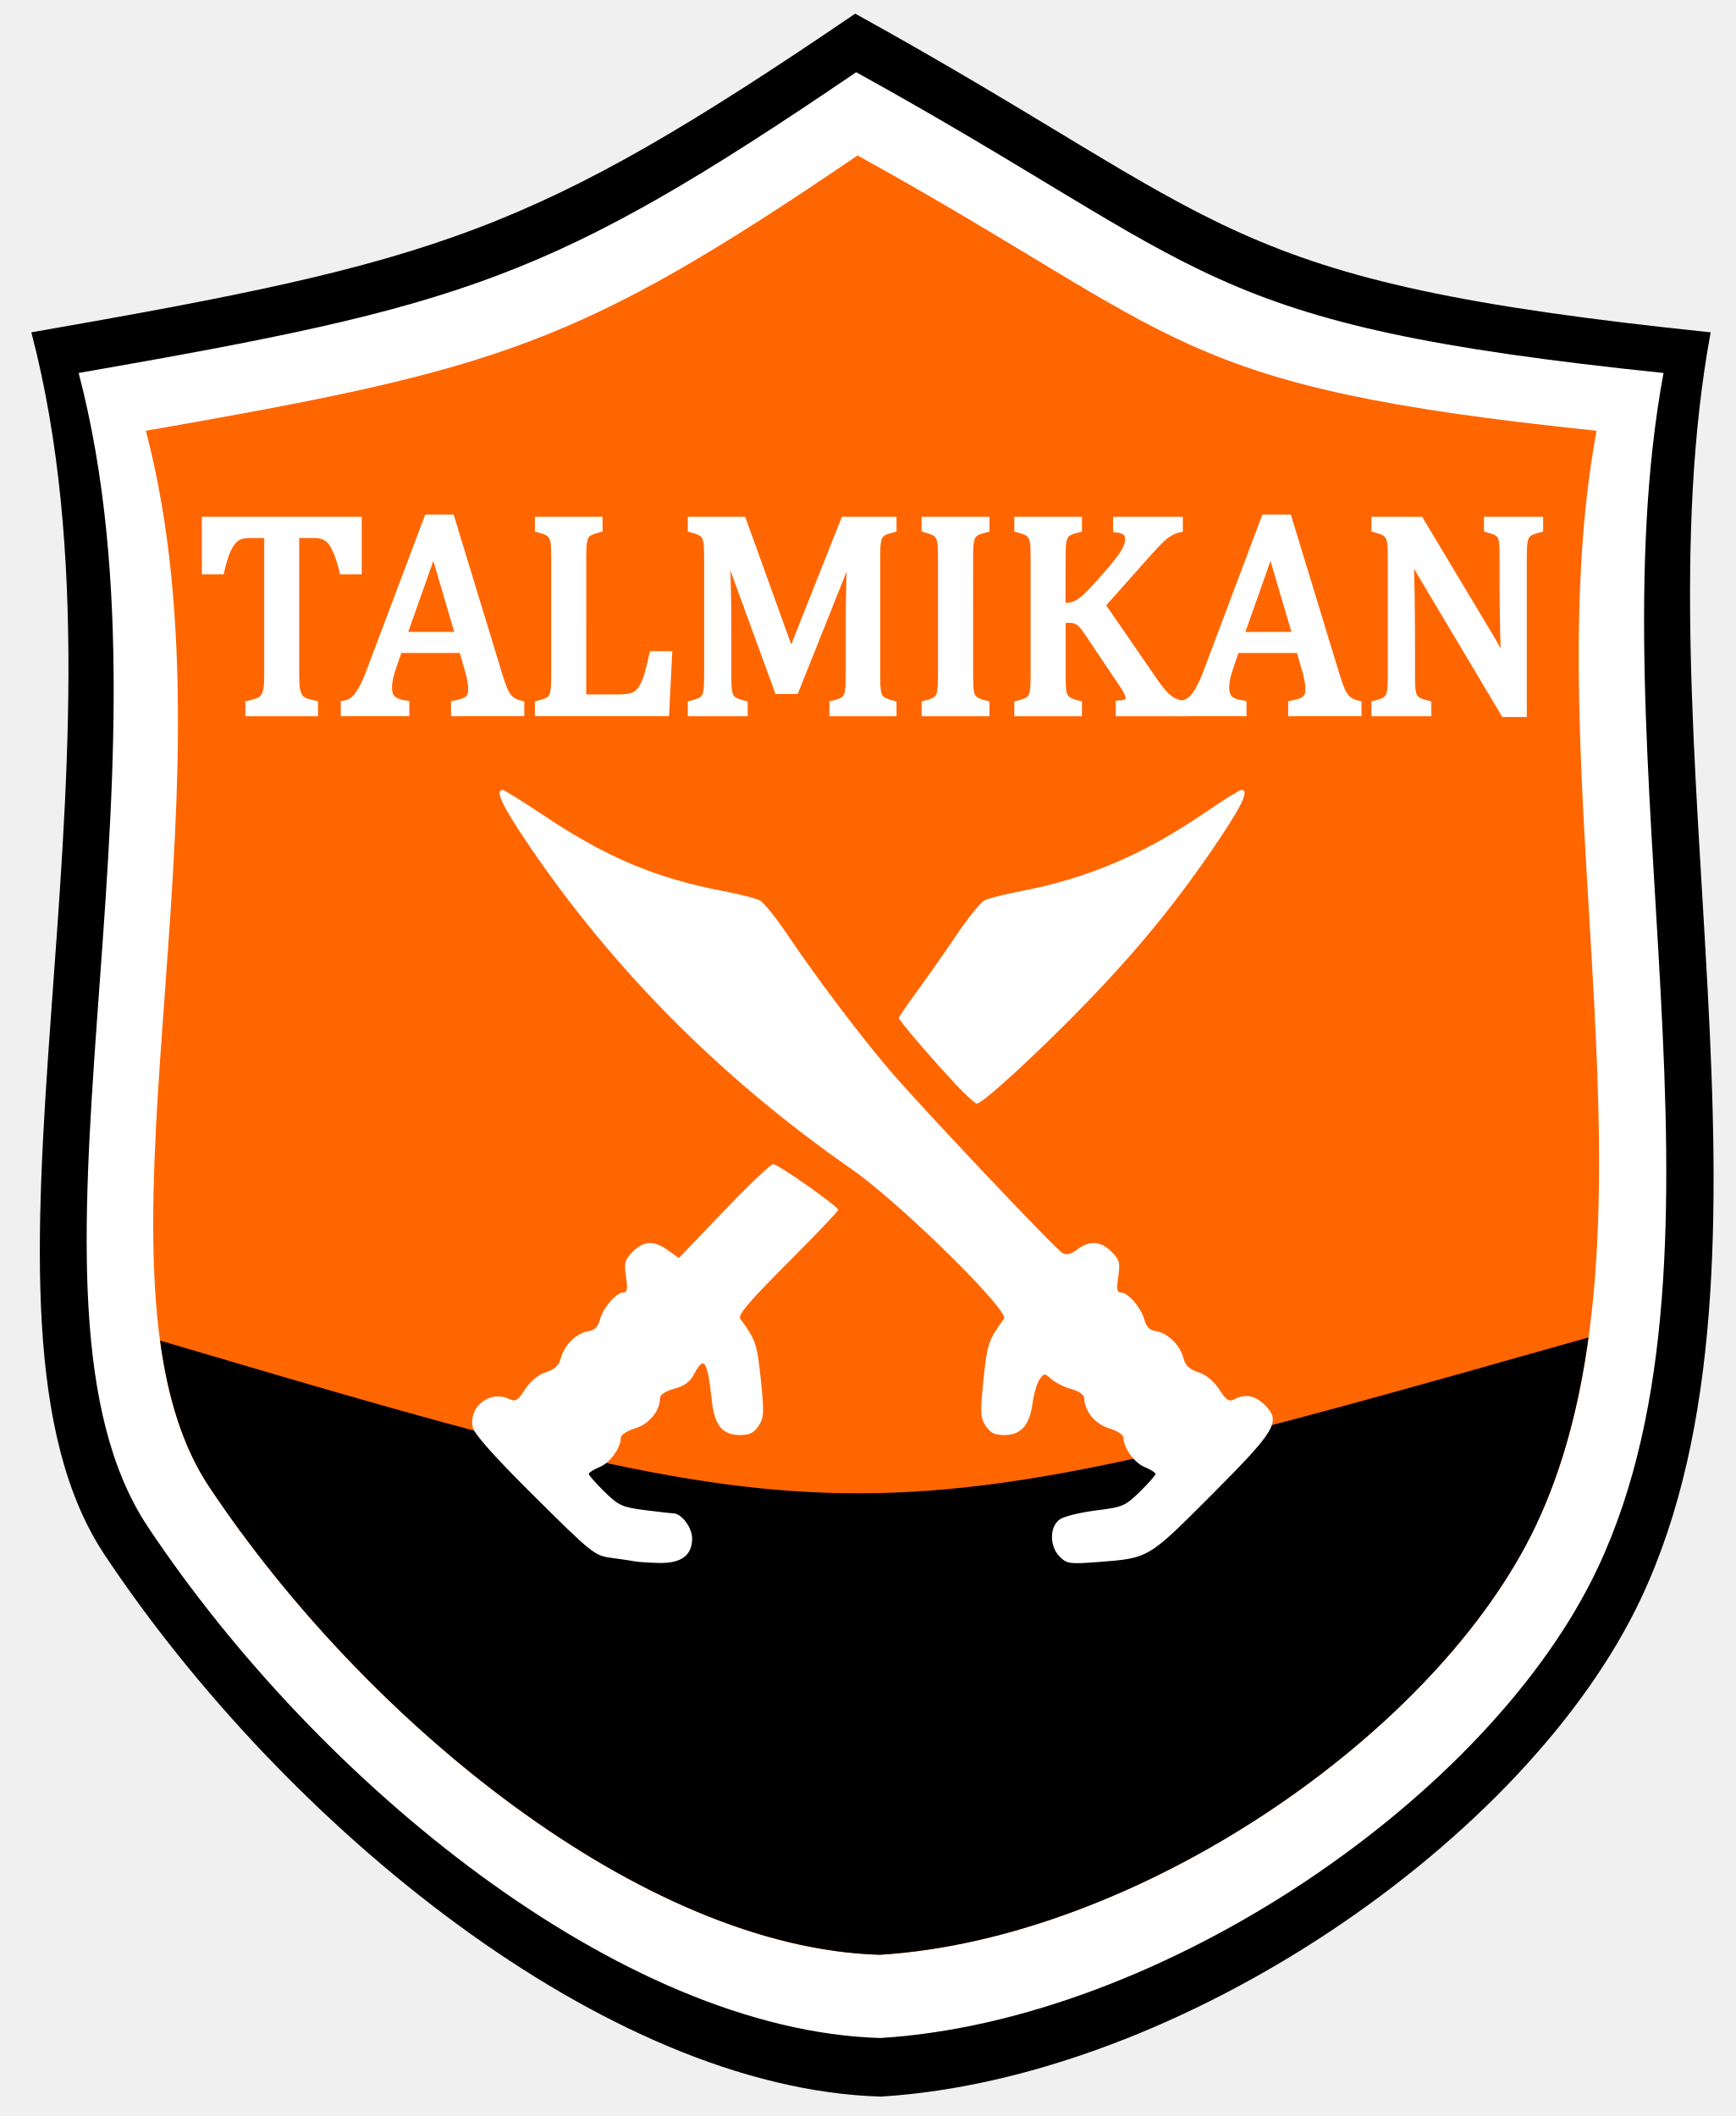
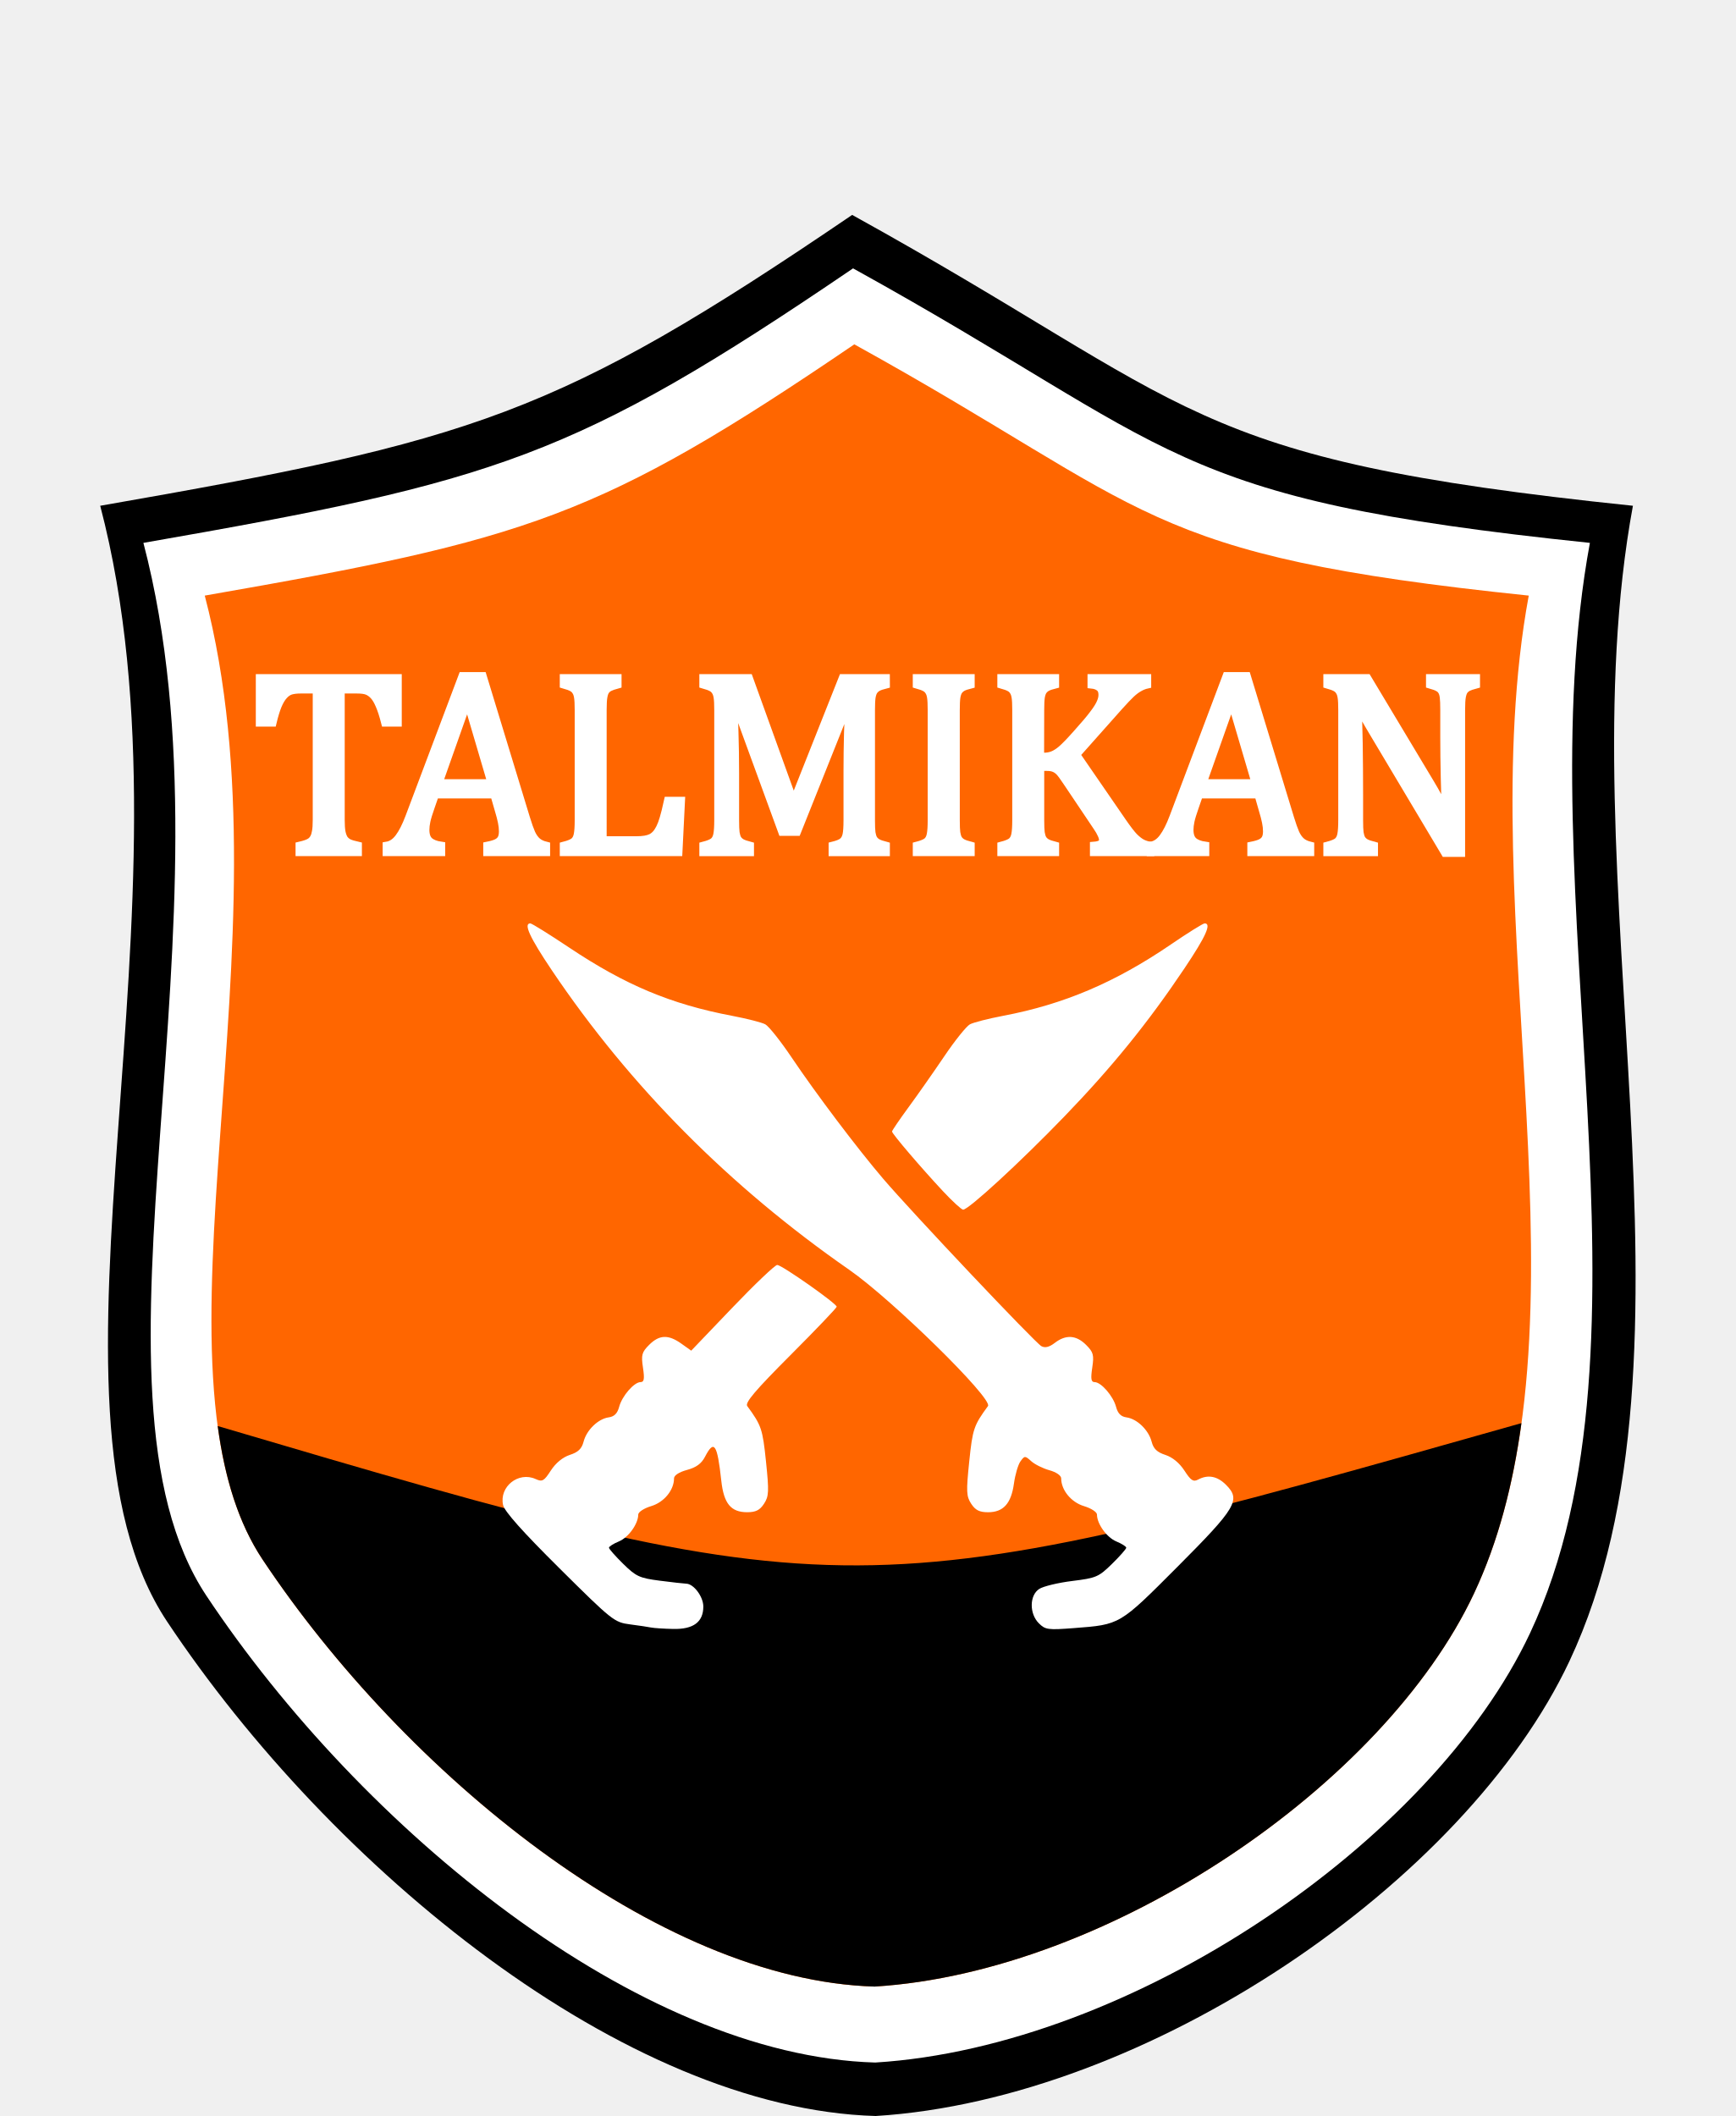
<svg xmlns="http://www.w3.org/2000/svg" version="1.1" id="svg2" width="210" height="256" viewBox="0 0 210 256">
  <defs id="defs6" />
-   <path style="opacity:1;fill:#000000;fill-opacity:1;fill-rule:evenodd;stroke:none;stroke-width:3.529;stroke-linecap:square;stroke-linejoin:round;stroke-miterlimit:4;stroke-dasharray:none;stroke-opacity:1;paint-order:stroke markers fill" d="m 206.957,40.207 c -9.028,48.837 10.861,112.132 -8.408,153.137 -13.788,29.34 -55.89,58.078 -91.968,60.308 C 73.274,252.691 34.431,220.819 12.666,188.124 -6.667,159.083 17.591,92.907 3.793,40.207 53.284,31.572 64.218,28.359 103.466,1.651 149.61,27.154 146.957,33.982 206.957,40.207 Z" id="path817" />
-   <path style="opacity:1;fill:#ffffff;fill-opacity:1;fill-rule:evenodd;stroke:none;stroke-width:3.33;stroke-linecap:square;stroke-linejoin:round;stroke-miterlimit:4;stroke-dasharray:none;stroke-opacity:1;paint-order:stroke markers fill" d="m 201.254,45.125 c -8.52,46.09 10.25,105.826 -7.935,144.524 -13.012,27.69 -52.747,54.811 -86.796,56.916 C 75.09,245.658 38.431,215.579 17.89,184.723 -0.356,157.315 22.538,94.861 9.517,45.125 56.223,36.976 66.542,33.943 103.584,8.737 147.132,32.806 144.628,39.25 201.254,45.125 Z" id="path817-3" />
-   <path style="opacity:1;fill:#ff6600;fill-opacity:1;fill-rule:evenodd;stroke:none;stroke-width:3.048;stroke-linecap:square;stroke-linejoin:round;stroke-miterlimit:4;stroke-dasharray:none;stroke-opacity:1;paint-order:stroke markers fill" d="m 193.149,52.114 c -7.799,42.187 9.382,96.864 -7.263,132.285 -11.91,25.345 -48.28,50.169 -79.445,52.096 C 77.67,235.665 44.115,208.133 25.314,179.89 8.613,154.803 29.568,97.638 17.65,52.114 60.401,44.655 69.846,41.879 103.75,18.808 c 39.861,22.031 37.568,27.929 89.399,33.306 z" id="path817-3-5" />
-   <path style="opacity:1;fill:#000000;fill-opacity:1;fill-rule:evenodd;stroke:none;stroke-width:3.048;stroke-linecap:square;stroke-linejoin:round;stroke-miterlimit:4;stroke-dasharray:none;stroke-opacity:1;paint-order:stroke markers fill" d="m 192.178,161.808 c -88.138,24.946 -88.801,25.21 -172.809,0.384 0.929,6.872 2.74,12.88 5.946,17.697 18.802,28.243 52.355,55.775 81.125,56.606 31.165,-1.926 67.536,-26.75 79.446,-52.095 3.233,-6.879 5.18,-14.493 6.292,-22.592 z" id="path817-3-5-8" />
-   <g aria-label="TALMIKAN" style="font-style:normal;font-variant:normal;font-weight:normal;font-stretch:normal;font-size:16px;line-height:1.25;font-family:'Cambria Math';-inkscape-font-specification:'Cambria Math';letter-spacing:0px;word-spacing:0px;fill:#ffffff;fill-opacity:1;stroke:#ffffff;stroke-opacity:1" id="text980" transform="matrix(1.080335,0,0,1.080335,-7.412039,-0.1668144)">
-     <path d="m 29.963,58.53 h 16.906 v 5.438 h -1.531 q -0.344,-1.344 -0.688,-2.125 -0.328,-0.781 -0.703,-1.188 -0.375,-0.406 -0.812,-0.578 -0.422,-0.172 -1.281,-0.172 h -1.984 v 16 q 0,0.922 0.094,1.469 0.109,0.547 0.312,0.875 0.219,0.312 0.578,0.5 0.359,0.172 1.125,0.344 v 0.766 H 34.838 V 79.093 q 0.469,-0.109 0.828,-0.234 0.359,-0.125 0.578,-0.297 0.234,-0.188 0.375,-0.469 0.156,-0.281 0.234,-0.766 0.094,-0.484 0.094,-1.422 v -16 h -1.969 q -0.734,0 -1.219,0.141 -0.469,0.141 -0.875,0.594 -0.406,0.438 -0.75,1.266 -0.328,0.812 -0.625,2.062 h -1.547 z" style="font-size:32px;fill:#ffffff;stroke:#ffffff;stroke-opacity:1" id="path982" />
-     <path d="M 57.869,79.859 V 79.093 q 0.781,-0.156 1.156,-0.344 0.391,-0.188 0.578,-0.516 0.188,-0.344 0.188,-0.906 0,-0.531 -0.125,-1.141 -0.125,-0.625 -0.359,-1.391 L 58.728,72.78 h -7.281 l -0.531,1.531 q -0.406,1.156 -0.531,1.75 -0.125,0.594 -0.125,1.078 0,0.938 0.469,1.375 0.484,0.438 1.469,0.578 v 0.766 H 45.525 V 79.093 q 0.875,-0.141 1.516,-1.016 0.656,-0.875 1.266,-2.5 L 54.822,58.28 h 2.469 l 5.312,17.422 q 0.375,1.219 0.656,1.859 0.297,0.641 0.703,1 0.406,0.359 1.109,0.531 v 0.766 z m -6,-8.438 h 6.531 L 55.431,61.343 Z" style="font-size:32px;fill:#ffffff;stroke:#ffffff;stroke-opacity:1" id="path984" />
-     <path d="m 72.01,78.421 h 4.094 q 0.672,0 1.125,-0.078 0.453,-0.078 0.766,-0.234 0.328,-0.172 0.578,-0.453 0.266,-0.297 0.5,-0.766 0.234,-0.469 0.438,-1.172 0.219,-0.719 0.531,-2.141 h 1.578 l -0.312,6.281 H 67.26 v -0.766 q 0.969,-0.25 1.297,-0.547 0.328,-0.312 0.422,-0.875 0.109,-0.562 0.109,-1.719 V 62.437 q 0,-1.078 -0.078,-1.562 -0.078,-0.5 -0.266,-0.766 -0.172,-0.281 -0.469,-0.438 -0.297,-0.172 -1.016,-0.375 V 58.53 h 6.578 v 0.766 q -0.688,0.188 -0.984,0.344 -0.281,0.141 -0.469,0.391 -0.188,0.25 -0.281,0.766 -0.094,0.516 -0.094,1.641 z" style="font-size:32px;fill:#ffffff;stroke:#ffffff;stroke-opacity:1" id="path986" />
-     <path d="m 106.76,59.296 q -0.688,0.172 -1,0.344 -0.297,0.172 -0.484,0.438 -0.172,0.25 -0.266,0.766 -0.078,0.516 -0.078,1.594 v 13.516 q 0,1.047 0.062,1.531 0.078,0.484 0.234,0.766 0.172,0.281 0.484,0.469 0.328,0.188 1.047,0.375 v 0.766 h -6.516 V 79.093 q 0.891,-0.219 1.234,-0.5 0.344,-0.281 0.469,-0.828 0.125,-0.547 0.125,-1.812 V 69.968 q 0,-2.359 0.062,-4.766 0.078,-2.422 0.172,-3.312 h -0.266 L 95.853,77.374 h -1.797 l -5.75,-15.734 h -0.266 q 0.078,0.953 0.141,3.453 0.078,2.5 0.078,5.141 v 5.719 q 0,1.047 0.062,1.531 0.078,0.484 0.234,0.766 0.172,0.281 0.484,0.469 0.328,0.188 1.047,0.375 v 0.766 h -5.703 V 79.093 q 0.969,-0.25 1.297,-0.547 0.328,-0.312 0.422,-0.875 0.109,-0.562 0.109,-1.719 V 62.437 q 0,-1.078 -0.078,-1.562 -0.078,-0.5 -0.266,-0.766 -0.172,-0.281 -0.469,-0.438 -0.297,-0.172 -1.016,-0.375 V 58.53 h 5.578 l 5.484,15.203 6.031,-15.203 h 5.281 z" style="font-size:32px;fill:#ffffff;stroke:#ffffff;stroke-opacity:1" id="path988" />
-     <path d="m 115.338,75.952 q 0,1.047 0.062,1.531 0.078,0.484 0.234,0.766 0.172,0.281 0.484,0.469 0.328,0.188 1.047,0.375 v 0.766 h -6.594 V 79.093 q 0.969,-0.25 1.297,-0.547 0.328,-0.312 0.422,-0.875 0.109,-0.562 0.109,-1.719 V 62.437 q 0,-1.078 -0.078,-1.562 -0.078,-0.5 -0.266,-0.766 -0.172,-0.281 -0.469,-0.438 -0.297,-0.172 -1.016,-0.375 V 58.53 h 6.594 v 0.766 q -0.688,0.172 -1,0.344 -0.297,0.172 -0.484,0.438 -0.172,0.25 -0.266,0.766 -0.078,0.516 -0.078,1.594 z" style="font-size:32px;fill:#ffffff;stroke:#ffffff;stroke-opacity:1" id="path990" />
-     <path d="m 125.681,68.171 h 0.469 q 0.594,0 1.078,-0.188 0.5,-0.188 1.109,-0.703 0.609,-0.516 1.859,-1.922 1.5,-1.672 2.047,-2.422 0.688,-0.891 0.922,-1.5 0.188,-0.453 0.188,-0.875 0,-0.625 -0.359,-0.906 -0.359,-0.297 -0.984,-0.359 V 58.53 h 6.812 v 0.766 q -0.5,0.109 -0.984,0.391 -0.484,0.266 -1,0.75 -0.5,0.469 -1.484,1.562 l -5.25,5.906 5.688,8.266 q 0.906,1.312 1.422,1.844 0.516,0.516 0.984,0.766 0.469,0.234 1,0.312 v 0.766 h -6.891 V 79.093 q 0.578,-0.047 0.844,-0.219 0.266,-0.172 0.266,-0.516 0,-0.281 -0.188,-0.672 -0.172,-0.406 -0.562,-0.969 l -3.641,-5.422 q -0.641,-0.969 -0.938,-1.281 -0.297,-0.312 -0.641,-0.453 -0.344,-0.156 -0.922,-0.156 h -0.828 v 6.547 q 0,1.047 0.062,1.531 0.078,0.484 0.234,0.766 0.172,0.281 0.484,0.469 0.328,0.188 1.047,0.375 v 0.766 h -6.578 V 79.093 q 0.969,-0.25 1.297,-0.547 0.328,-0.312 0.422,-0.875 0.109,-0.562 0.109,-1.719 V 62.437 q 0,-1.078 -0.078,-1.562 -0.078,-0.5 -0.266,-0.766 -0.172,-0.281 -0.469,-0.438 -0.297,-0.172 -1.016,-0.375 V 58.53 h 6.578 v 0.766 q -0.688,0.172 -1,0.344 -0.297,0.172 -0.484,0.438 -0.172,0.25 -0.266,0.766 -0.078,0.516 -0.078,1.594 z" style="font-size:32px;fill:#ffffff;stroke:#ffffff;stroke-opacity:1" id="path992" />
-     <path d="M 151.619,79.859 V 79.093 q 0.781,-0.156 1.156,-0.344 0.391,-0.188 0.578,-0.516 0.188,-0.344 0.188,-0.906 0,-0.531 -0.125,-1.141 -0.125,-0.625 -0.359,-1.391 l -0.578,-2.016 h -7.281 l -0.531,1.531 q -0.406,1.156 -0.531,1.75 -0.125,0.594 -0.125,1.078 0,0.938 0.469,1.375 0.484,0.438 1.469,0.578 v 0.766 h -6.672 V 79.093 q 0.875,-0.141 1.516,-1.016 0.656,-0.875 1.266,-2.5 l 6.516,-17.297 h 2.469 l 5.312,17.422 q 0.375,1.219 0.656,1.859 0.297,0.641 0.703,1 0.406,0.359 1.109,0.531 v 0.766 z m -6,-8.438 h 6.531 L 149.181,61.343 Z" style="font-size:32px;fill:#ffffff;stroke:#ffffff;stroke-opacity:1" id="path994" />
-     <path d="m 173.556,71.405 q 0.562,0.938 0.938,1.641 0.391,0.703 0.797,1.578 h 0.203 q -0.078,-0.953 -0.141,-3.781 -0.062,-2.844 -0.062,-5.125 v -3.281 q 0,-1.078 -0.062,-1.578 -0.062,-0.5 -0.234,-0.766 -0.156,-0.266 -0.453,-0.422 -0.281,-0.172 -1,-0.375 V 58.53 h 5.625 v 0.766 q -0.703,0.188 -1,0.344 -0.281,0.156 -0.469,0.406 -0.172,0.25 -0.266,0.75 -0.094,0.5 -0.094,1.641 v 17.516 h -1.953 l -8.703,-14.594 q -0.812,-1.359 -1.156,-1.984 -0.344,-0.625 -0.641,-1.234 h -0.266 q 0.109,1.203 0.156,4.359 0.047,3.141 0.047,6.266 v 3.188 q 0,1.047 0.062,1.531 0.078,0.484 0.234,0.766 0.172,0.281 0.484,0.469 0.328,0.188 1.047,0.375 v 0.766 h -5.703 V 79.093 q 0.969,-0.25 1.297,-0.547 0.328,-0.312 0.422,-0.875 0.109,-0.562 0.109,-1.719 V 62.437 q 0,-1.078 -0.078,-1.562 -0.078,-0.5 -0.266,-0.766 -0.172,-0.281 -0.469,-0.438 -0.297,-0.172 -1.016,-0.375 V 58.53 h 4.891 z" style="font-size:32px;fill:#ffffff;stroke:#ffffff;stroke-opacity:1" id="path996" />
+   <g id="g842" transform="matrix(0.912694,0,0,0.912694,8.662959,24.49346)">
+     <path id="path817" d="m 206.957,40.207 c -9.028,48.837 10.861,112.132 -8.408,153.137 -13.788,29.34 -55.89,58.078 -91.968,60.308 C 73.274,252.691 34.431,220.819 12.666,188.124 -6.667,159.083 17.591,92.907 3.793,40.207 53.284,31.572 64.218,28.359 103.466,1.651 149.61,27.154 146.957,33.982 206.957,40.207 Z" style="opacity:1;fill:#000000;fill-opacity:1;fill-rule:evenodd;stroke:none;stroke-width:3.529;stroke-linecap:square;stroke-linejoin:round;stroke-miterlimit:4;stroke-dasharray:none;stroke-opacity:1;paint-order:stroke markers fill" />
+     <path id="path817-3" d="m 201.254,45.125 c -8.52,46.09 10.25,105.826 -7.935,144.524 -13.012,27.69 -52.747,54.811 -86.796,56.916 C 75.09,245.658 38.431,215.579 17.89,184.723 -0.356,157.315 22.538,94.861 9.517,45.125 56.223,36.976 66.542,33.943 103.584,8.737 147.132,32.806 144.628,39.25 201.254,45.125 Z" style="opacity:1;fill:#ffffff;fill-opacity:1;fill-rule:evenodd;stroke:none;stroke-width:3.33;stroke-linecap:square;stroke-linejoin:round;stroke-miterlimit:4;stroke-dasharray:none;stroke-opacity:1;paint-order:stroke markers fill" />
+     <path id="path817-3-5" d="m 193.149,52.114 c -7.799,42.187 9.382,96.864 -7.263,132.285 -11.91,25.345 -48.28,50.169 -79.445,52.096 C 77.67,235.665 44.115,208.133 25.314,179.89 8.613,154.803 29.568,97.638 17.65,52.114 60.401,44.655 69.846,41.879 103.75,18.808 c 39.861,22.031 37.568,27.929 89.399,33.306 z" style="opacity:1;fill:#ff6600;fill-opacity:1;fill-rule:evenodd;stroke:none;stroke-width:3.048;stroke-linecap:square;stroke-linejoin:round;stroke-miterlimit:4;stroke-dasharray:none;stroke-opacity:1;paint-order:stroke markers fill" />
+     <path id="path817-3-5-8" d="m 192.178,161.808 c -88.138,24.946 -88.801,25.21 -172.809,0.384 0.929,6.872 2.74,12.88 5.946,17.697 18.802,28.243 52.355,55.775 81.125,56.606 31.165,-1.926 67.536,-26.75 79.446,-52.095 3.233,-6.879 5.18,-14.493 6.292,-22.592 z" style="opacity:1;fill:#000000;fill-opacity:1;fill-rule:evenodd;stroke:none;stroke-width:3.048;stroke-linecap:square;stroke-linejoin:round;stroke-miterlimit:4;stroke-dasharray:none;stroke-opacity:1;paint-order:stroke markers fill" />
+     <g transform="matrix(1.080335,0,0,1.080335,-7.412039,-0.1668144)" id="text980" style="font-style:normal;font-variant:normal;font-weight:normal;font-stretch:normal;font-size:16px;line-height:1.25;font-family:'Cambria Math';-inkscape-font-specification:'Cambria Math';letter-spacing:0px;word-spacing:0px;fill:#ffffff;fill-opacity:1;stroke:#ffffff;stroke-opacity:1" aria-label="TALMIKAN">
+       <path id="path982" style="font-size:32px;fill:#ffffff;stroke:#ffffff;stroke-opacity:1" d="m 29.963,58.53 h 16.906 v 5.438 h -1.531 q -0.344,-1.344 -0.688,-2.125 -0.328,-0.781 -0.703,-1.188 -0.375,-0.406 -0.812,-0.578 -0.422,-0.172 -1.281,-0.172 h -1.984 v 16 q 0,0.922 0.094,1.469 0.109,0.547 0.312,0.875 0.219,0.312 0.578,0.5 0.359,0.172 1.125,0.344 v 0.766 H 34.838 V 79.093 q 0.469,-0.109 0.828,-0.234 0.359,-0.125 0.578,-0.297 0.234,-0.188 0.375,-0.469 0.156,-0.281 0.234,-0.766 0.094,-0.484 0.094,-1.422 v -16 h -1.969 q -0.734,0 -1.219,0.141 -0.469,0.141 -0.875,0.594 -0.406,0.438 -0.75,1.266 -0.328,0.812 -0.625,2.062 h -1.547 z" />
+       <path id="path984" style="font-size:32px;fill:#ffffff;stroke:#ffffff;stroke-opacity:1" d="M 57.869,79.859 V 79.093 q 0.781,-0.156 1.156,-0.344 0.391,-0.188 0.578,-0.516 0.188,-0.344 0.188,-0.906 0,-0.531 -0.125,-1.141 -0.125,-0.625 -0.359,-1.391 L 58.728,72.78 h -7.281 l -0.531,1.531 q -0.406,1.156 -0.531,1.75 -0.125,0.594 -0.125,1.078 0,0.938 0.469,1.375 0.484,0.438 1.469,0.578 v 0.766 H 45.525 V 79.093 q 0.875,-0.141 1.516,-1.016 0.656,-0.875 1.266,-2.5 L 54.822,58.28 h 2.469 l 5.312,17.422 q 0.375,1.219 0.656,1.859 0.297,0.641 0.703,1 0.406,0.359 1.109,0.531 v 0.766 z m -6,-8.438 h 6.531 L 55.431,61.343 Z" />
+       <path id="path986" style="font-size:32px;fill:#ffffff;stroke:#ffffff;stroke-opacity:1" d="m 72.01,78.421 h 4.094 q 0.672,0 1.125,-0.078 0.453,-0.078 0.766,-0.234 0.328,-0.172 0.578,-0.453 0.266,-0.297 0.5,-0.766 0.234,-0.469 0.438,-1.172 0.219,-0.719 0.531,-2.141 h 1.578 l -0.312,6.281 H 67.26 v -0.766 q 0.969,-0.25 1.297,-0.547 0.328,-0.312 0.422,-0.875 0.109,-0.562 0.109,-1.719 V 62.437 q 0,-1.078 -0.078,-1.562 -0.078,-0.5 -0.266,-0.766 -0.172,-0.281 -0.469,-0.438 -0.297,-0.172 -1.016,-0.375 V 58.53 h 6.578 v 0.766 q -0.688,0.188 -0.984,0.344 -0.281,0.141 -0.469,0.391 -0.188,0.25 -0.281,0.766 -0.094,0.516 -0.094,1.641 z" />
+       <path id="path988" style="font-size:32px;fill:#ffffff;stroke:#ffffff;stroke-opacity:1" d="m 106.76,59.296 q -0.688,0.172 -1,0.344 -0.297,0.172 -0.484,0.438 -0.172,0.25 -0.266,0.766 -0.078,0.516 -0.078,1.594 v 13.516 q 0,1.047 0.062,1.531 0.078,0.484 0.234,0.766 0.172,0.281 0.484,0.469 0.328,0.188 1.047,0.375 v 0.766 h -6.516 V 79.093 q 0.891,-0.219 1.234,-0.5 0.344,-0.281 0.469,-0.828 0.125,-0.547 0.125,-1.812 V 69.968 q 0,-2.359 0.062,-4.766 0.078,-2.422 0.172,-3.312 h -0.266 L 95.853,77.374 h -1.797 l -5.75,-15.734 h -0.266 q 0.078,0.953 0.141,3.453 0.078,2.5 0.078,5.141 v 5.719 q 0,1.047 0.062,1.531 0.078,0.484 0.234,0.766 0.172,0.281 0.484,0.469 0.328,0.188 1.047,0.375 v 0.766 h -5.703 V 79.093 q 0.969,-0.25 1.297,-0.547 0.328,-0.312 0.422,-0.875 0.109,-0.562 0.109,-1.719 V 62.437 q 0,-1.078 -0.078,-1.562 -0.078,-0.5 -0.266,-0.766 -0.172,-0.281 -0.469,-0.438 -0.297,-0.172 -1.016,-0.375 V 58.53 h 5.578 l 5.484,15.203 6.031,-15.203 h 5.281 z" />
+       <path id="path990" style="font-size:32px;fill:#ffffff;stroke:#ffffff;stroke-opacity:1" d="m 115.338,75.952 q 0,1.047 0.062,1.531 0.078,0.484 0.234,0.766 0.172,0.281 0.484,0.469 0.328,0.188 1.047,0.375 v 0.766 h -6.594 V 79.093 q 0.969,-0.25 1.297,-0.547 0.328,-0.312 0.422,-0.875 0.109,-0.562 0.109,-1.719 V 62.437 q 0,-1.078 -0.078,-1.562 -0.078,-0.5 -0.266,-0.766 -0.172,-0.281 -0.469,-0.438 -0.297,-0.172 -1.016,-0.375 V 58.53 h 6.594 v 0.766 q -0.688,0.172 -1,0.344 -0.297,0.172 -0.484,0.438 -0.172,0.25 -0.266,0.766 -0.078,0.516 -0.078,1.594 z" />
+       <path id="path992" style="font-size:32px;fill:#ffffff;stroke:#ffffff;stroke-opacity:1" d="m 125.681,68.171 h 0.469 q 0.594,0 1.078,-0.188 0.5,-0.188 1.109,-0.703 0.609,-0.516 1.859,-1.922 1.5,-1.672 2.047,-2.422 0.688,-0.891 0.922,-1.5 0.188,-0.453 0.188,-0.875 0,-0.625 -0.359,-0.906 -0.359,-0.297 -0.984,-0.359 V 58.53 h 6.812 v 0.766 q -0.5,0.109 -0.984,0.391 -0.484,0.266 -1,0.75 -0.5,0.469 -1.484,1.562 l -5.25,5.906 5.688,8.266 q 0.906,1.312 1.422,1.844 0.516,0.516 0.984,0.766 0.469,0.234 1,0.312 v 0.766 h -6.891 V 79.093 q 0.578,-0.047 0.844,-0.219 0.266,-0.172 0.266,-0.516 0,-0.281 -0.188,-0.672 -0.172,-0.406 -0.562,-0.969 l -3.641,-5.422 q -0.641,-0.969 -0.938,-1.281 -0.297,-0.312 -0.641,-0.453 -0.344,-0.156 -0.922,-0.156 h -0.828 v 6.547 q 0,1.047 0.062,1.531 0.078,0.484 0.234,0.766 0.172,0.281 0.484,0.469 0.328,0.188 1.047,0.375 v 0.766 h -6.578 V 79.093 q 0.969,-0.25 1.297,-0.547 0.328,-0.312 0.422,-0.875 0.109,-0.562 0.109,-1.719 V 62.437 q 0,-1.078 -0.078,-1.562 -0.078,-0.5 -0.266,-0.766 -0.172,-0.281 -0.469,-0.438 -0.297,-0.172 -1.016,-0.375 V 58.53 h 6.578 v 0.766 q -0.688,0.172 -1,0.344 -0.297,0.172 -0.484,0.438 -0.172,0.25 -0.266,0.766 -0.078,0.516 -0.078,1.594 z" />
+       <path id="path994" style="font-size:32px;fill:#ffffff;stroke:#ffffff;stroke-opacity:1" d="M 151.619,79.859 V 79.093 q 0.781,-0.156 1.156,-0.344 0.391,-0.188 0.578,-0.516 0.188,-0.344 0.188,-0.906 0,-0.531 -0.125,-1.141 -0.125,-0.625 -0.359,-1.391 l -0.578,-2.016 h -7.281 l -0.531,1.531 q -0.406,1.156 -0.531,1.75 -0.125,0.594 -0.125,1.078 0,0.938 0.469,1.375 0.484,0.438 1.469,0.578 v 0.766 h -6.672 V 79.093 q 0.875,-0.141 1.516,-1.016 0.656,-0.875 1.266,-2.5 l 6.516,-17.297 h 2.469 l 5.312,17.422 q 0.375,1.219 0.656,1.859 0.297,0.641 0.703,1 0.406,0.359 1.109,0.531 v 0.766 z m -6,-8.438 h 6.531 L 149.181,61.343 Z" />
+       <path id="path996" style="font-size:32px;fill:#ffffff;stroke:#ffffff;stroke-opacity:1" d="m 173.556,71.405 q 0.562,0.938 0.938,1.641 0.391,0.703 0.797,1.578 h 0.203 q -0.078,-0.953 -0.141,-3.781 -0.062,-2.844 -0.062,-5.125 v -3.281 q 0,-1.078 -0.062,-1.578 -0.062,-0.5 -0.234,-0.766 -0.156,-0.266 -0.453,-0.422 -0.281,-0.172 -1,-0.375 V 58.53 h 5.625 v 0.766 q -0.703,0.188 -1,0.344 -0.281,0.156 -0.469,0.406 -0.172,0.25 -0.266,0.75 -0.094,0.5 -0.094,1.641 v 17.516 h -1.953 l -8.703,-14.594 q -0.812,-1.359 -1.156,-1.984 -0.344,-0.625 -0.641,-1.234 h -0.266 q 0.109,1.203 0.156,4.359 0.047,3.141 0.047,6.266 v 3.188 q 0,1.047 0.062,1.531 0.078,0.484 0.234,0.766 0.172,0.281 0.484,0.469 0.328,0.188 1.047,0.375 v 0.766 h -5.703 V 79.093 q 0.969,-0.25 1.297,-0.547 0.328,-0.312 0.422,-0.875 0.109,-0.562 0.109,-1.719 V 62.437 q 0,-1.078 -0.078,-1.562 -0.078,-0.5 -0.266,-0.766 -0.172,-0.281 -0.469,-0.438 -0.297,-0.172 -1.016,-0.375 V 58.53 h 4.891 z" />
+     </g>
+     <path id="path1018" d="m 76.834,188.905 c -0.356,-0.076 -1.617,-0.265 -2.803,-0.419 -2.098,-0.273 -2.351,-0.475 -9.361,-7.432 -4.896,-4.859 -7.292,-7.548 -7.477,-8.389 -0.534,-2.431 2.036,-4.484 4.313,-3.447 0.885,0.403 1.108,0.278 2.02,-1.131 0.644,-0.995 1.58,-1.764 2.517,-2.068 1.104,-0.358 1.577,-0.812 1.82,-1.749 0.403,-1.554 1.932,-3.034 3.336,-3.228 0.734,-0.102 1.148,-0.519 1.379,-1.388 0.384,-1.443 1.981,-3.286 2.848,-3.286 0.463,0 0.533,-0.432 0.311,-1.915 -0.253,-1.685 -0.154,-2.048 0.816,-3.019 1.349,-1.349 2.539,-1.396 4.265,-0.168 l 1.314,0.936 5.437,-5.682 c 2.99,-3.125 5.674,-5.681 5.965,-5.68 0.604,0.003 7.881,5.117 7.881,5.538 0,0.152 -2.764,3.045 -6.142,6.429 -4.655,4.663 -6.038,6.294 -5.714,6.737 1.878,2.565 2.035,3.031 2.482,7.334 0.416,4.011 0.387,4.629 -0.264,5.623 -0.555,0.847 -1.094,1.116 -2.231,1.116 -2.155,0 -3.098,-1.147 -3.427,-4.169 -0.533,-4.892 -0.954,-5.512 -2.161,-3.178 -0.467,0.904 -1.165,1.414 -2.383,1.742 -1.044,0.281 -1.722,0.72 -1.722,1.115 0,1.558 -1.325,3.171 -3.021,3.679 -0.947,0.284 -1.722,0.786 -1.722,1.116 0,1.238 -1.298,3.042 -2.567,3.567 -0.723,0.299 -1.314,0.674 -1.314,0.833 0,0.159 0.848,1.121 1.885,2.139 1.708,1.676 2.163,1.886 4.852,2.232 1.632,0.21 3.209,0.389 3.506,0.396 0.996,0.025 2.264,1.724 2.264,3.033 0,2.049 -1.315,3.028 -3.989,2.969 -1.245,-0.028 -2.555,-0.112 -2.911,-0.188 z m 51.377,-0.565 c -1.278,-1.278 -1.252,-3.705 0.049,-4.554 0.534,-0.348 2.499,-0.822 4.368,-1.053 3.188,-0.394 3.515,-0.535 5.283,-2.27 1.037,-1.017 1.885,-1.98 1.885,-2.139 0,-0.159 -0.591,-0.534 -1.314,-0.833 -1.269,-0.526 -2.567,-2.33 -2.567,-3.567 0,-0.33 -0.775,-0.832 -1.722,-1.116 -1.695,-0.508 -3.021,-2.121 -3.021,-3.676 0,-0.378 -0.651,-0.828 -1.56,-1.079 -0.858,-0.237 -1.943,-0.777 -2.411,-1.2 -0.817,-0.739 -0.873,-0.738 -1.422,0.014 -0.315,0.43 -0.706,1.759 -0.87,2.952 -0.365,2.65 -1.403,3.801 -3.429,3.801 -1.137,0 -1.676,-0.27 -2.231,-1.116 -0.651,-0.994 -0.68,-1.612 -0.264,-5.623 0.446,-4.304 0.604,-4.769 2.482,-7.335 0.699,-0.955 -12.676,-14.093 -18.39,-18.064 -15.846,-11.011 -29.091,-24.349 -39.416,-39.694 -2.939,-4.368 -3.791,-6.224 -2.857,-6.224 0.195,0 2.509,1.44 5.143,3.2 7.455,4.981 13.508,7.517 21.613,9.054 1.949,0.37 3.923,0.875 4.387,1.124 0.464,0.248 2.037,2.226 3.495,4.395 3.26,4.848 8.695,12.049 12.137,16.081 3.815,4.469 20.145,21.747 20.97,22.189 0.491,0.263 1.043,0.127 1.776,-0.437 1.466,-1.127 2.843,-1.038 4.148,0.267 0.971,0.971 1.069,1.334 0.816,3.019 -0.222,1.483 -0.152,1.915 0.311,1.915 0.867,0 2.465,1.843 2.848,3.286 0.231,0.869 0.645,1.286 1.379,1.388 1.405,0.195 2.934,1.675 3.336,3.228 0.243,0.937 0.716,1.391 1.82,1.749 0.942,0.305 1.874,1.074 2.527,2.083 0.845,1.306 1.177,1.524 1.808,1.186 1.303,-0.698 2.542,-0.466 3.701,0.693 1.995,1.995 1.382,3.031 -6.437,10.87 -7.726,7.746 -7.563,7.65 -13.74,8.125 -3.416,0.263 -3.778,0.213 -4.628,-0.637 z m -12.737,-57.307 c -2.9,-3.106 -6.72,-7.582 -6.725,-7.879 -0.002,-0.124 0.989,-1.579 2.202,-3.234 1.213,-1.655 3.349,-4.701 4.745,-6.768 1.396,-2.067 2.919,-3.962 3.382,-4.21 0.464,-0.248 2.438,-0.754 4.387,-1.124 8.063,-1.53 14.872,-4.426 22.251,-9.464 2.247,-1.534 4.26,-2.79 4.473,-2.79 0.942,0 0.174,1.709 -2.688,5.978 -4.815,7.183 -9.587,13.068 -15.9,19.61 -5.809,6.02 -12.697,12.361 -13.427,12.361 -0.212,0 -1.427,-1.116 -2.701,-2.48 z" style="fill:#ffffff;stroke-width:0.431" />
  </g>
-   <path style="fill:#ffffff;stroke-width:0.431" d="m 76.834,188.905 c -0.356,-0.076 -1.617,-0.265 -2.803,-0.419 -2.098,-0.273 -2.351,-0.475 -9.361,-7.432 -4.896,-4.859 -7.292,-7.548 -7.477,-8.389 -0.534,-2.431 2.036,-4.484 4.313,-3.447 0.885,0.403 1.108,0.278 2.02,-1.131 0.644,-0.995 1.58,-1.764 2.517,-2.068 1.104,-0.358 1.577,-0.812 1.82,-1.749 0.403,-1.554 1.932,-3.034 3.336,-3.228 0.734,-0.102 1.148,-0.519 1.379,-1.388 0.384,-1.443 1.981,-3.286 2.848,-3.286 0.463,0 0.533,-0.432 0.311,-1.915 -0.253,-1.685 -0.154,-2.048 0.816,-3.019 1.349,-1.349 2.539,-1.396 4.265,-0.168 l 1.314,0.936 5.437,-5.682 c 2.99,-3.125 5.674,-5.681 5.965,-5.68 0.604,0.003 7.881,5.117 7.881,5.538 0,0.152 -2.764,3.045 -6.142,6.429 -4.655,4.663 -6.038,6.294 -5.714,6.737 1.878,2.565 2.035,3.031 2.482,7.334 0.416,4.011 0.387,4.629 -0.264,5.623 -0.555,0.847 -1.094,1.116 -2.231,1.116 -2.155,0 -3.098,-1.147 -3.427,-4.169 -0.533,-4.892 -0.954,-5.512 -2.161,-3.178 -0.467,0.904 -1.165,1.414 -2.383,1.742 -1.044,0.281 -1.722,0.72 -1.722,1.115 0,1.558 -1.325,3.171 -3.021,3.679 -0.947,0.284 -1.722,0.786 -1.722,1.116 0,1.238 -1.298,3.042 -2.567,3.567 -0.723,0.299 -1.314,0.674 -1.314,0.833 0,0.159 0.848,1.121 1.885,2.139 1.708,1.676 2.163,1.886 4.852,2.232 1.632,0.21 3.209,0.389 3.506,0.396 0.996,0.025 2.264,1.724 2.264,3.033 0,2.049 -1.315,3.028 -3.989,2.969 -1.245,-0.028 -2.555,-0.112 -2.911,-0.188 z m 51.377,-0.565 c -1.278,-1.278 -1.252,-3.705 0.049,-4.554 0.534,-0.348 2.499,-0.822 4.368,-1.053 3.188,-0.394 3.515,-0.535 5.283,-2.27 1.037,-1.017 1.885,-1.98 1.885,-2.139 0,-0.159 -0.591,-0.534 -1.314,-0.833 -1.269,-0.526 -2.567,-2.33 -2.567,-3.567 0,-0.33 -0.775,-0.832 -1.722,-1.116 -1.695,-0.508 -3.021,-2.121 -3.021,-3.676 0,-0.378 -0.651,-0.828 -1.56,-1.079 -0.858,-0.237 -1.943,-0.777 -2.411,-1.2 -0.817,-0.739 -0.873,-0.738 -1.422,0.014 -0.315,0.43 -0.706,1.759 -0.87,2.952 -0.365,2.65 -1.403,3.801 -3.429,3.801 -1.137,0 -1.676,-0.27 -2.231,-1.116 -0.651,-0.994 -0.68,-1.612 -0.264,-5.623 0.446,-4.304 0.604,-4.769 2.482,-7.335 0.699,-0.955 -12.676,-14.093 -18.39,-18.064 -15.846,-11.011 -29.091,-24.349 -39.416,-39.694 -2.939,-4.368 -3.791,-6.224 -2.857,-6.224 0.195,0 2.509,1.44 5.143,3.2 7.455,4.981 13.508,7.517 21.613,9.054 1.949,0.37 3.923,0.875 4.387,1.124 0.464,0.248 2.037,2.226 3.495,4.395 3.26,4.848 8.695,12.049 12.137,16.081 3.815,4.469 20.145,21.747 20.97,22.189 0.491,0.263 1.043,0.127 1.776,-0.437 1.466,-1.127 2.843,-1.038 4.148,0.267 0.971,0.971 1.069,1.334 0.816,3.019 -0.222,1.483 -0.152,1.915 0.311,1.915 0.867,0 2.465,1.843 2.848,3.286 0.231,0.869 0.645,1.286 1.379,1.388 1.405,0.195 2.934,1.675 3.336,3.228 0.243,0.937 0.716,1.391 1.82,1.749 0.942,0.305 1.874,1.074 2.527,2.083 0.845,1.306 1.177,1.524 1.808,1.186 1.303,-0.698 2.542,-0.466 3.701,0.693 1.995,1.995 1.382,3.031 -6.437,10.87 -7.726,7.746 -7.563,7.65 -13.74,8.125 -3.416,0.263 -3.778,0.213 -4.628,-0.637 z m -12.737,-57.307 c -2.9,-3.106 -6.72,-7.582 -6.725,-7.879 -0.002,-0.124 0.989,-1.579 2.202,-3.234 1.213,-1.655 3.349,-4.701 4.745,-6.768 1.396,-2.067 2.919,-3.962 3.382,-4.21 0.464,-0.248 2.438,-0.754 4.387,-1.124 8.063,-1.53 14.872,-4.426 22.251,-9.464 2.247,-1.534 4.26,-2.79 4.473,-2.79 0.942,0 0.174,1.709 -2.688,5.978 -4.815,7.183 -9.587,13.068 -15.9,19.61 -5.809,6.02 -12.697,12.361 -13.427,12.361 -0.212,0 -1.427,-1.116 -2.701,-2.48 z" id="path1018" />
</svg>
